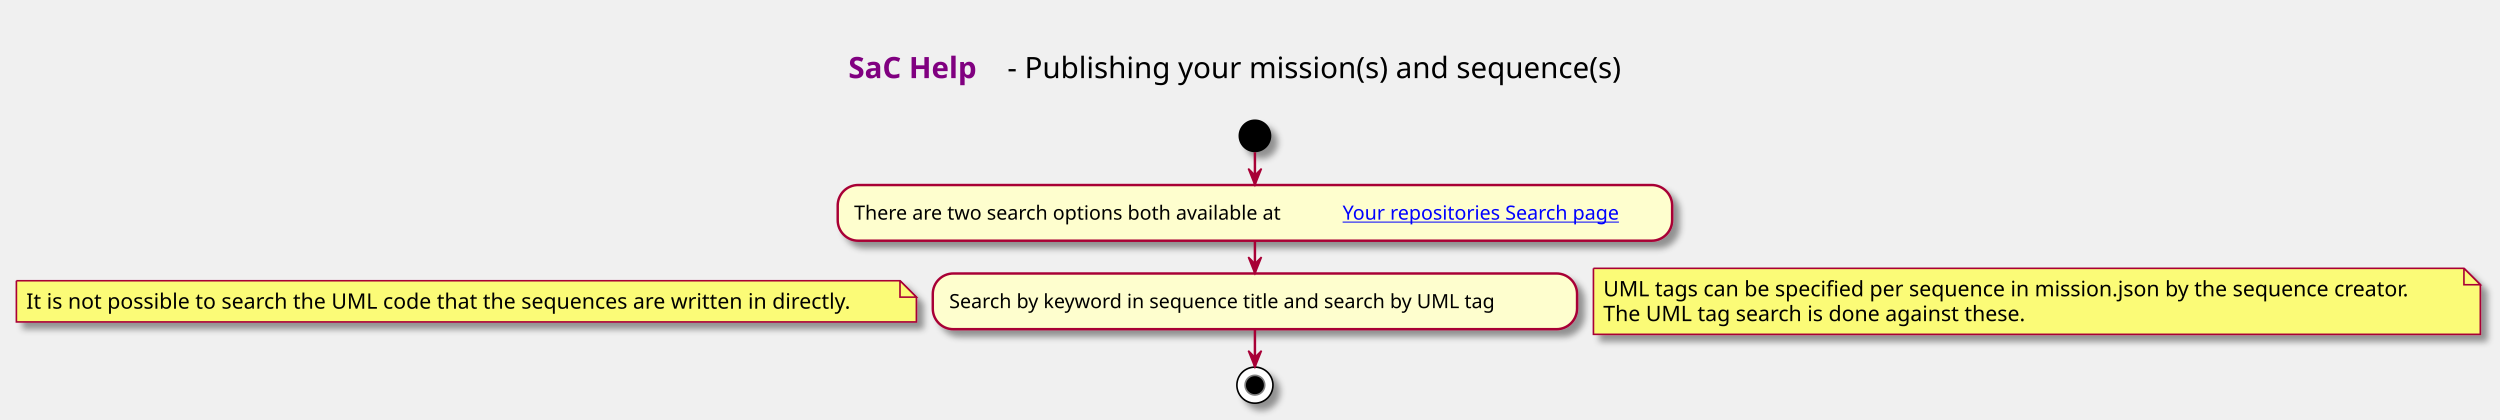
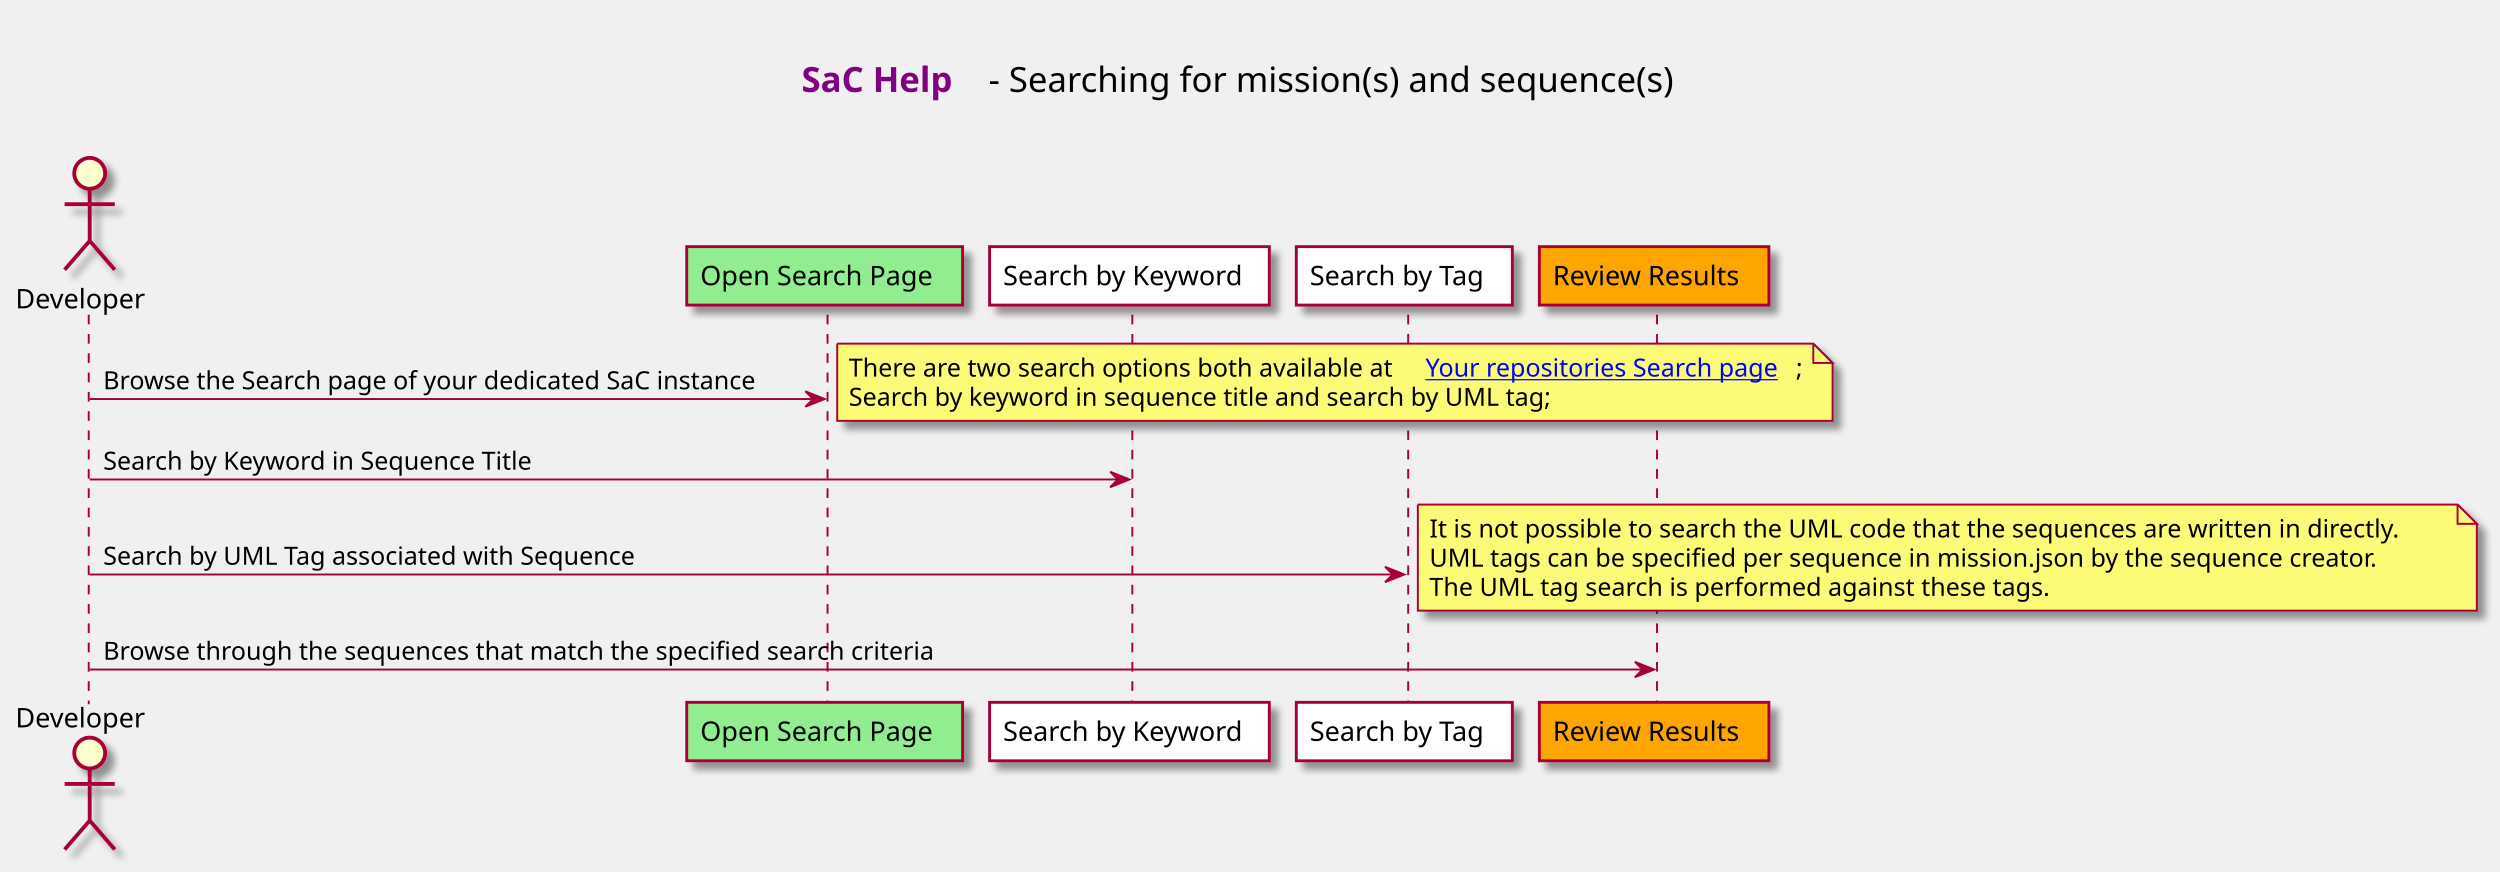
- <svg xmlns="http://www.w3.org/2000/svg" xmlns:xlink="http://www.w3.org/1999/xlink" contentScriptType="application/ecmascript" contentStyleType="text/css" height="256px" preserveAspectRatio="none" style="width:1525px;height:256px;" version="1.1" viewBox="0 0 1525 256" width="1525px" zoomAndPan="magnify">
+ <svg xmlns="http://www.w3.org/2000/svg" xmlns:xlink="http://www.w3.org/1999/xlink" contentScriptType="application/ecmascript" contentStyleType="text/css" height="452px" preserveAspectRatio="none" style="width:1296px;height:452px;" version="1.1" viewBox="0 0 1296 452" width="1296px" zoomAndPan="magnify">
  <defs>
-     <filter height="300%" id="f1m9cu1pfb9wdz" width="300%" x="-1" y="-1">
+     <filter height="300%" id="f1oq5ftor357nx" width="300%" x="-1" y="-1">
      <feGaussianBlur result="blurOut" stdDeviation="2.0" />
      <feColorMatrix in="blurOut" result="blurOut2" type="matrix" values="0 0 0 0 0 0 0 0 0 0 0 0 0 0 0 0 0 0 .4 0" />
      <feOffset dx="4.0" dy="4.0" in="blurOut2" result="blurOut3" />
      <feBlend in="SourceGraphic" in2="blurOut3" mode="normal" />
    </filter>
  </defs>
  <g>
-     <text fill="#000000" font-family="sans-serif" font-size="18" lengthAdjust="spacingAndGlyphs" textLength="0" x="764.5" y="26.708" />
-     <text fill="#800080" font-family="sans-serif" font-size="18" font-weight="bold" lengthAdjust="spacingAndGlyphs" textLength="91" x="517.5" y="47.661">SaC Help</text>
-     <text fill="#000000" font-family="sans-serif" font-size="18" lengthAdjust="spacingAndGlyphs" textLength="391" x="614.5" y="47.661">- Publishing your mission(s) and sequence(s)</text>
-     <text fill="#000000" font-family="sans-serif" font-size="18" lengthAdjust="spacingAndGlyphs" textLength="0" x="764.5" y="68.614" />
-     <ellipse cx="765.5" cy="82.859" fill="#000000" filter="url(#f1m9cu1pfb9wdz)" rx="10" ry="10" style="stroke: none; stroke-width: 1.0;" />
-     <rect fill="#FEFECE" filter="url(#f1m9cu1pfb9wdz)" height="33.969" rx="12.5" ry="12.5" style="stroke: #A80036; stroke-width: 1.5;" width="509" x="511" y="112.859" />
-     <text fill="#000000" font-family="sans-serif" font-size="12" lengthAdjust="spacingAndGlyphs" textLength="294" x="521" y="133.998">There are two search options both available at</text>
+     <text fill="#000000" font-family="sans-serif" font-size="18" lengthAdjust="spacingAndGlyphs" textLength="0" x="653.5" y="26.708" />
+     <text fill="#800080" font-family="sans-serif" font-size="18" font-weight="bold" lengthAdjust="spacingAndGlyphs" textLength="91" x="415.5" y="47.661">SaC Help</text>
+     <text fill="#000000" font-family="sans-serif" font-size="18" lengthAdjust="spacingAndGlyphs" textLength="373" x="512.5" y="47.661">- Searching for mission(s) and sequence(s)</text>
+     <text fill="#000000" font-family="sans-serif" font-size="18" lengthAdjust="spacingAndGlyphs" textLength="0" x="653.5" y="68.614" />
+     <line style="stroke: #A80036; stroke-width: 1.0; stroke-dasharray: 5.0,5.0;" x1="46" x2="46" y1="163.156" y2="365.086" />
+     <line style="stroke: #A80036; stroke-width: 1.0; stroke-dasharray: 5.0,5.0;" x1="429" x2="429" y1="163.156" y2="365.086" />
+     <line style="stroke: #A80036; stroke-width: 1.0; stroke-dasharray: 5.0,5.0;" x1="587" x2="587" y1="163.156" y2="365.086" />
+     <line style="stroke: #A80036; stroke-width: 1.0; stroke-dasharray: 5.0,5.0;" x1="730" x2="730" y1="163.156" y2="365.086" />
+     <line style="stroke: #A80036; stroke-width: 1.0; stroke-dasharray: 5.0,5.0;" x1="859" x2="859" y1="163.156" y2="365.086" />
+     <text fill="#000000" font-family="sans-serif" font-size="14" lengthAdjust="spacingAndGlyphs" textLength="71" x="8" y="159.855">Developer</text>
+     <ellipse cx="46.5" cy="89.859" fill="#FEFECE" filter="url(#f1oq5ftor357nx)" rx="8" ry="8" style="stroke: #A80036; stroke-width: 2.0;" />
+     <path d="M46.5,97.859 L46.5,124.859 M33.5,105.859 L59.5,105.859 M46.5,124.859 L33.5,139.859 M46.5,124.859 L59.5,139.859 " fill="none" filter="url(#f1oq5ftor357nx)" style="stroke: #A80036; stroke-width: 2.0;" />
+     <text fill="#000000" font-family="sans-serif" font-size="14" lengthAdjust="spacingAndGlyphs" textLength="71" x="8" y="377.081">Developer</text>
+     <ellipse cx="46.5" cy="390.383" fill="#FEFECE" filter="url(#f1oq5ftor357nx)" rx="8" ry="8" style="stroke: #A80036; stroke-width: 2.0;" />
+     <path d="M46.5,398.383 L46.5,425.383 M33.5,406.383 L59.5,406.383 M46.5,425.383 L33.5,440.383 M46.5,425.383 L59.5,440.383 " fill="none" filter="url(#f1oq5ftor357nx)" style="stroke: #A80036; stroke-width: 2.0;" />
+     <rect fill="#90EE90" filter="url(#f1oq5ftor357nx)" height="30.297" style="stroke: #A80036; stroke-width: 1.5;" width="143" x="356" y="127.859" />
+     <text fill="#000000" font-family="sans-serif" font-size="14" lengthAdjust="spacingAndGlyphs" textLength="129" x="363" y="147.855">Open Search Page</text>
+     <rect fill="#90EE90" filter="url(#f1oq5ftor357nx)" height="30.297" style="stroke: #A80036; stroke-width: 1.5;" width="143" x="356" y="364.086" />
+     <text fill="#000000" font-family="sans-serif" font-size="14" lengthAdjust="spacingAndGlyphs" textLength="129" x="363" y="384.081">Open Search Page</text>
+     <rect fill="#FFFFFF" filter="url(#f1oq5ftor357nx)" height="30.297" style="stroke: #A80036; stroke-width: 1.5;" width="145" x="513" y="127.859" />
+     <text fill="#000000" font-family="sans-serif" font-size="14" lengthAdjust="spacingAndGlyphs" textLength="131" x="520" y="147.855">Search by Keyword</text>
+     <rect fill="#FFFFFF" filter="url(#f1oq5ftor357nx)" height="30.297" style="stroke: #A80036; stroke-width: 1.5;" width="145" x="513" y="364.086" />
+     <text fill="#000000" font-family="sans-serif" font-size="14" lengthAdjust="spacingAndGlyphs" textLength="131" x="520" y="384.081">Search by Keyword</text>
+     <rect fill="#FFFFFF" filter="url(#f1oq5ftor357nx)" height="30.297" style="stroke: #A80036; stroke-width: 1.5;" width="112" x="672" y="127.859" />
+     <text fill="#000000" font-family="sans-serif" font-size="14" lengthAdjust="spacingAndGlyphs" textLength="98" x="679" y="147.855">Search by Tag</text>
+     <rect fill="#FFFFFF" filter="url(#f1oq5ftor357nx)" height="30.297" style="stroke: #A80036; stroke-width: 1.5;" width="112" x="672" y="364.086" />
+     <text fill="#000000" font-family="sans-serif" font-size="14" lengthAdjust="spacingAndGlyphs" textLength="98" x="679" y="384.081">Search by Tag</text>
+     <rect fill="#FFA500" filter="url(#f1oq5ftor357nx)" height="30.297" style="stroke: #A80036; stroke-width: 1.5;" width="119" x="798" y="127.859" />
+     <text fill="#000000" font-family="sans-serif" font-size="14" lengthAdjust="spacingAndGlyphs" textLength="105" x="805" y="147.855">Review Results</text>
+     <rect fill="#FFA500" filter="url(#f1oq5ftor357nx)" height="30.297" style="stroke: #A80036; stroke-width: 1.5;" width="119" x="798" y="364.086" />
+     <text fill="#000000" font-family="sans-serif" font-size="14" lengthAdjust="spacingAndGlyphs" textLength="105" x="805" y="384.081">Review Results</text>
+     <polygon fill="#A80036" points="417.5,202.856,427.5,206.856,417.5,210.856,421.5,206.856" style="stroke: #A80036; stroke-width: 1.0;" />
+     <line style="stroke: #A80036; stroke-width: 1.0;" x1="46.5" x2="423.5" y1="206.856" y2="206.856" />
+     <text fill="#000000" font-family="sans-serif" font-size="13" lengthAdjust="spacingAndGlyphs" textLength="359" x="53.5" y="201.79">Browse the Search page of your dedicated SaC instance</text>
+     <path d="M434,178.156 L434,218.156 L950,218.156 L950,188.156 L940,178.156 L434,178.156 " fill="#FBFB77" filter="url(#f1oq5ftor357nx)" style="stroke: #A80036; stroke-width: 1.0;" />
+     <path d="M940,178.156 L940,188.156 L950,188.156 L940,178.156 " fill="#FBFB77" style="stroke: #A80036; stroke-width: 1.0;" />
+     <text fill="#000000" font-family="sans-serif" font-size="13" lengthAdjust="spacingAndGlyphs" textLength="295" x="440" y="195.223">There are two search options both available at</text>
    <a href="https://github.com/your_organization/your_repository" target="_top" title="Right click to open in a new window or a new tab" xlink:actuate="onRequest" xlink:href="https://github.com/your_organization/your_repository" xlink:show="new" xlink:title="Right click to open in a new window or a new tab" xlink:type="simple">
-       <text fill="#0000FF" font-family="sans-serif" font-size="12" lengthAdjust="spacingAndGlyphs" text-decoration="underline" textLength="191" x="819" y="133.998">Your repositories Search page</text>
+       <text fill="#0000FF" font-family="sans-serif" font-size="13" lengthAdjust="spacingAndGlyphs" text-decoration="underline" textLength="192" x="739" y="195.223">Your repositories Search page</text>
    </a>
-     <path d="M10,171.246 L10,196.379 L559,196.379 L559,181.246 L549,171.246 L10,171.246 " fill="#FBFB77" filter="url(#f1m9cu1pfb9wdz)" style="stroke: #A80036; stroke-width: 1.0;" />
-     <path d="M549,171.246 L549,181.246 L559,181.246 L549,171.246 " fill="#FBFB77" style="stroke: #A80036; stroke-width: 1.0;" />
-     <text fill="#000000" font-family="sans-serif" font-size="13" lengthAdjust="spacingAndGlyphs" textLength="528" x="16" y="188.313">It is not possible to search the UML code that the sequences are written in directly.</text>
-     <path d="M972,163.68 L972,203.945 L1513,203.945 L1513,173.68 L1503,163.68 L972,163.68 " fill="#FBFB77" filter="url(#f1m9cu1pfb9wdz)" style="stroke: #A80036; stroke-width: 1.0;" />
-     <path d="M1503,163.68 L1503,173.68 L1513,173.68 L1503,163.68 " fill="#FBFB77" style="stroke: #A80036; stroke-width: 1.0;" />
-     <text fill="#000000" font-family="sans-serif" font-size="13" lengthAdjust="spacingAndGlyphs" textLength="520" x="978" y="180.747">UML tags can be specified per sequence in mission.json by the sequence creator.</text>
-     <text fill="#000000" font-family="sans-serif" font-size="13" lengthAdjust="spacingAndGlyphs" textLength="272" x="978" y="195.879">The UML tag search is done against these.</text>
-     <rect fill="#FEFECE" filter="url(#f1m9cu1pfb9wdz)" height="33.969" rx="12.5" ry="12.5" style="stroke: #A80036; stroke-width: 1.5;" width="393" x="569" y="166.828" />
-     <text fill="#000000" font-family="sans-serif" font-size="12" lengthAdjust="spacingAndGlyphs" textLength="373" x="579" y="187.967">Search by keyword in sequence title and search by UML tag</text>
-     <ellipse cx="765.5" cy="234.945" fill="#FFFFFF" filter="url(#f1m9cu1pfb9wdz)" rx="11" ry="11" style="stroke: #000000; stroke-width: 1.0;" />
-     <ellipse cx="765.5" cy="234.945" fill="#000000" rx="6" ry="6" style="stroke: #7F7F7F; stroke-width: 1.0;" />
-     <line style="stroke: #A80036; stroke-width: 1.5;" x1="765.5" x2="765.5" y1="92.859" y2="112.859" />
-     <polygon fill="#A80036" points="761.5,102.859,765.5,112.859,769.5,102.859,765.5,106.859" style="stroke: #A80036; stroke-width: 1.0;" />
-     <line style="stroke: #A80036; stroke-width: 1.5;" x1="765.5" x2="765.5" y1="146.828" y2="166.828" />
-     <polygon fill="#A80036" points="761.5,156.828,765.5,166.828,769.5,156.828,765.5,160.828" style="stroke: #A80036; stroke-width: 1.0;" />
-     <line style="stroke: #A80036; stroke-width: 1.5;" x1="765.5" x2="765.5" y1="200.797" y2="223.945" />
-     <polygon fill="#A80036" points="761.5,213.945,765.5,223.945,769.5,213.945,765.5,217.945" style="stroke: #A80036; stroke-width: 1.0;" />
+     <text fill="#000000" font-family="sans-serif" font-size="13" lengthAdjust="spacingAndGlyphs" textLength="4" x="931" y="195.223">;</text>
+     <text fill="#000000" font-family="sans-serif" font-size="13" lengthAdjust="spacingAndGlyphs" textLength="384" x="440" y="210.356">Search by keyword in sequence title and search by UML tag;</text>
+     <polygon fill="#A80036" points="575.5,244.555,585.5,248.555,575.5,252.555,579.5,248.555" style="stroke: #A80036; stroke-width: 1.0;" />
+     <line style="stroke: #A80036; stroke-width: 1.0;" x1="46.5" x2="581.5" y1="248.555" y2="248.555" />
+     <text fill="#000000" font-family="sans-serif" font-size="13" lengthAdjust="spacingAndGlyphs" textLength="234" x="53.5" y="243.489">Search by Keyword in Sequence Title</text>
+     <polygon fill="#A80036" points="718,293.82,728,297.82,718,301.82,722,297.82" style="stroke: #A80036; stroke-width: 1.0;" />
+     <line style="stroke: #A80036; stroke-width: 1.0;" x1="46.5" x2="724" y1="297.82" y2="297.82" />
+     <text fill="#000000" font-family="sans-serif" font-size="13" lengthAdjust="spacingAndGlyphs" textLength="293" x="53.5" y="292.754">Search by UML Tag associated with Sequence</text>
+     <path d="M735,261.555 L735,316.555 L1284,316.555 L1284,271.555 L1274,261.555 L735,261.555 " fill="#FBFB77" filter="url(#f1oq5ftor357nx)" style="stroke: #A80036; stroke-width: 1.0;" />
+     <path d="M1274,261.555 L1274,271.555 L1284,271.555 L1274,261.555 " fill="#FBFB77" style="stroke: #A80036; stroke-width: 1.0;" />
+     <text fill="#000000" font-family="sans-serif" font-size="13" lengthAdjust="spacingAndGlyphs" textLength="528" x="741" y="278.622">It is not possible to search the UML code that the sequences are written in directly.</text>
+     <text fill="#000000" font-family="sans-serif" font-size="13" lengthAdjust="spacingAndGlyphs" textLength="520" x="741" y="293.754">UML tags can be specified per sequence in mission.json by the sequence creator.</text>
+     <text fill="#000000" font-family="sans-serif" font-size="13" lengthAdjust="spacingAndGlyphs" textLength="339" x="741" y="308.887">The UML tag search is performed against these tags.</text>
+     <polygon fill="#A80036" points="847.5,343.086,857.5,347.086,847.5,351.086,851.5,347.086" style="stroke: #A80036; stroke-width: 1.0;" />
+     <line style="stroke: #A80036; stroke-width: 1.0;" x1="46.5" x2="853.5" y1="347.086" y2="347.086" />
+     <text fill="#000000" font-family="sans-serif" font-size="13" lengthAdjust="spacingAndGlyphs" textLength="453" x="53.5" y="342.02">Browse through the sequences that match the specified search criteria</text>
  </g>
</svg>
